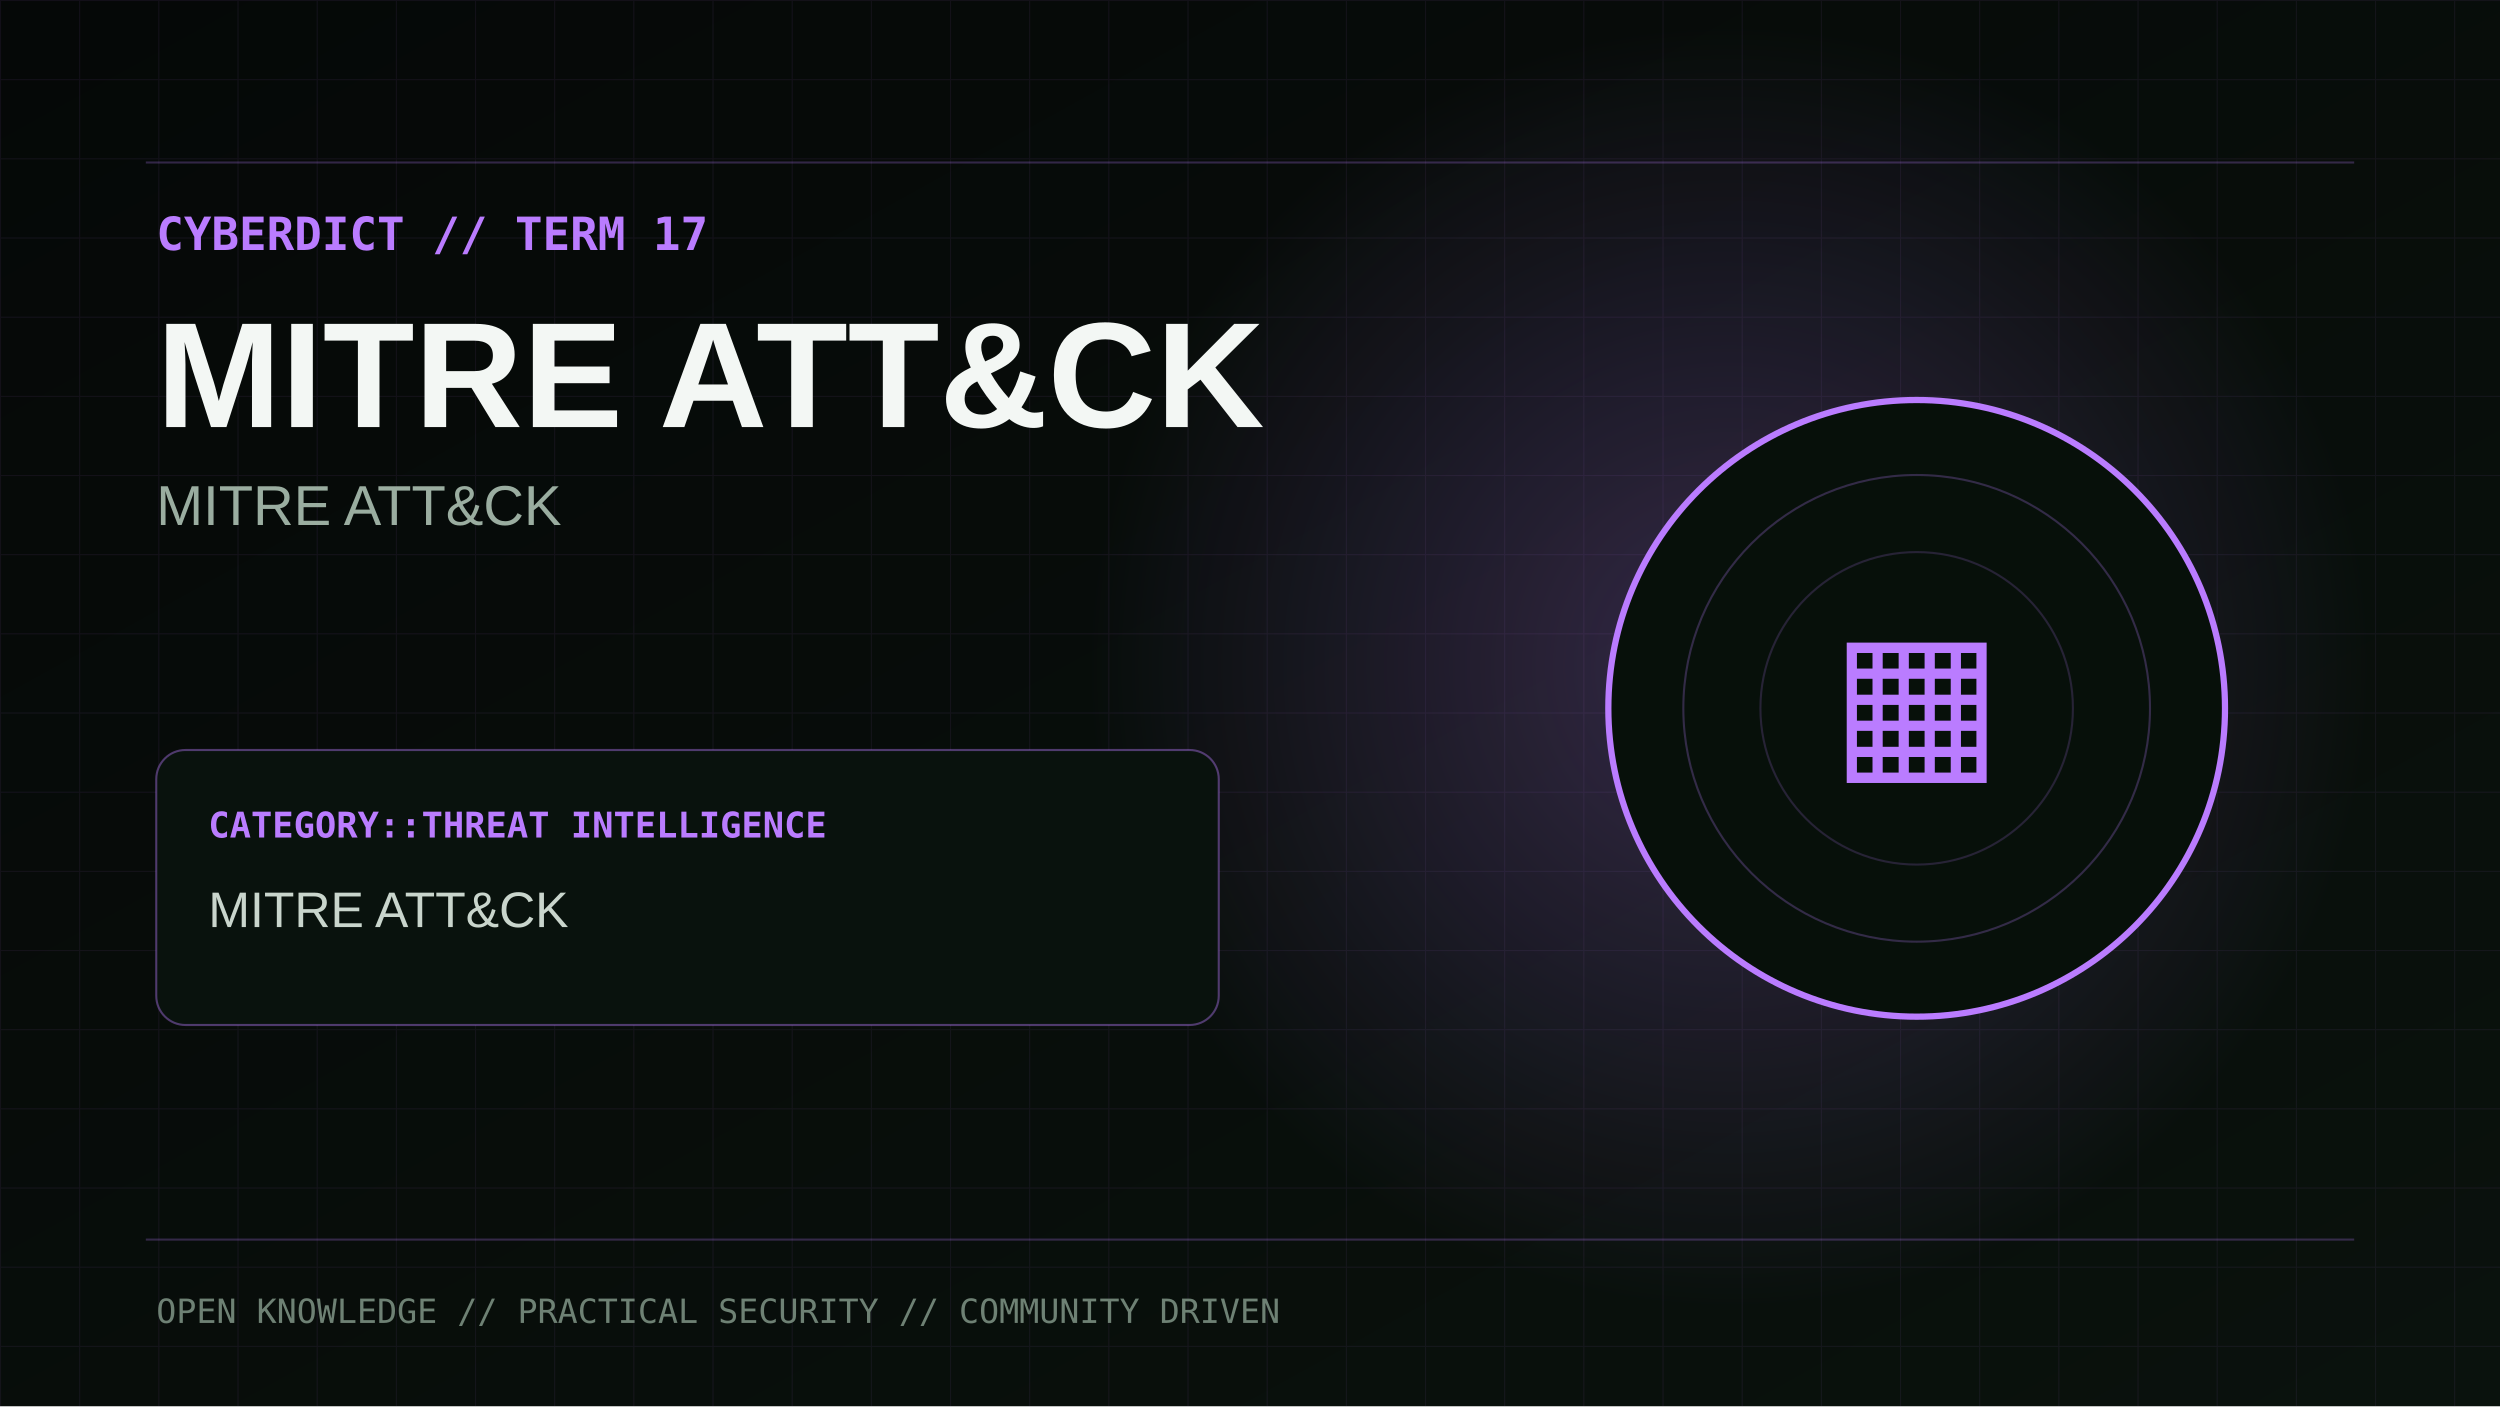
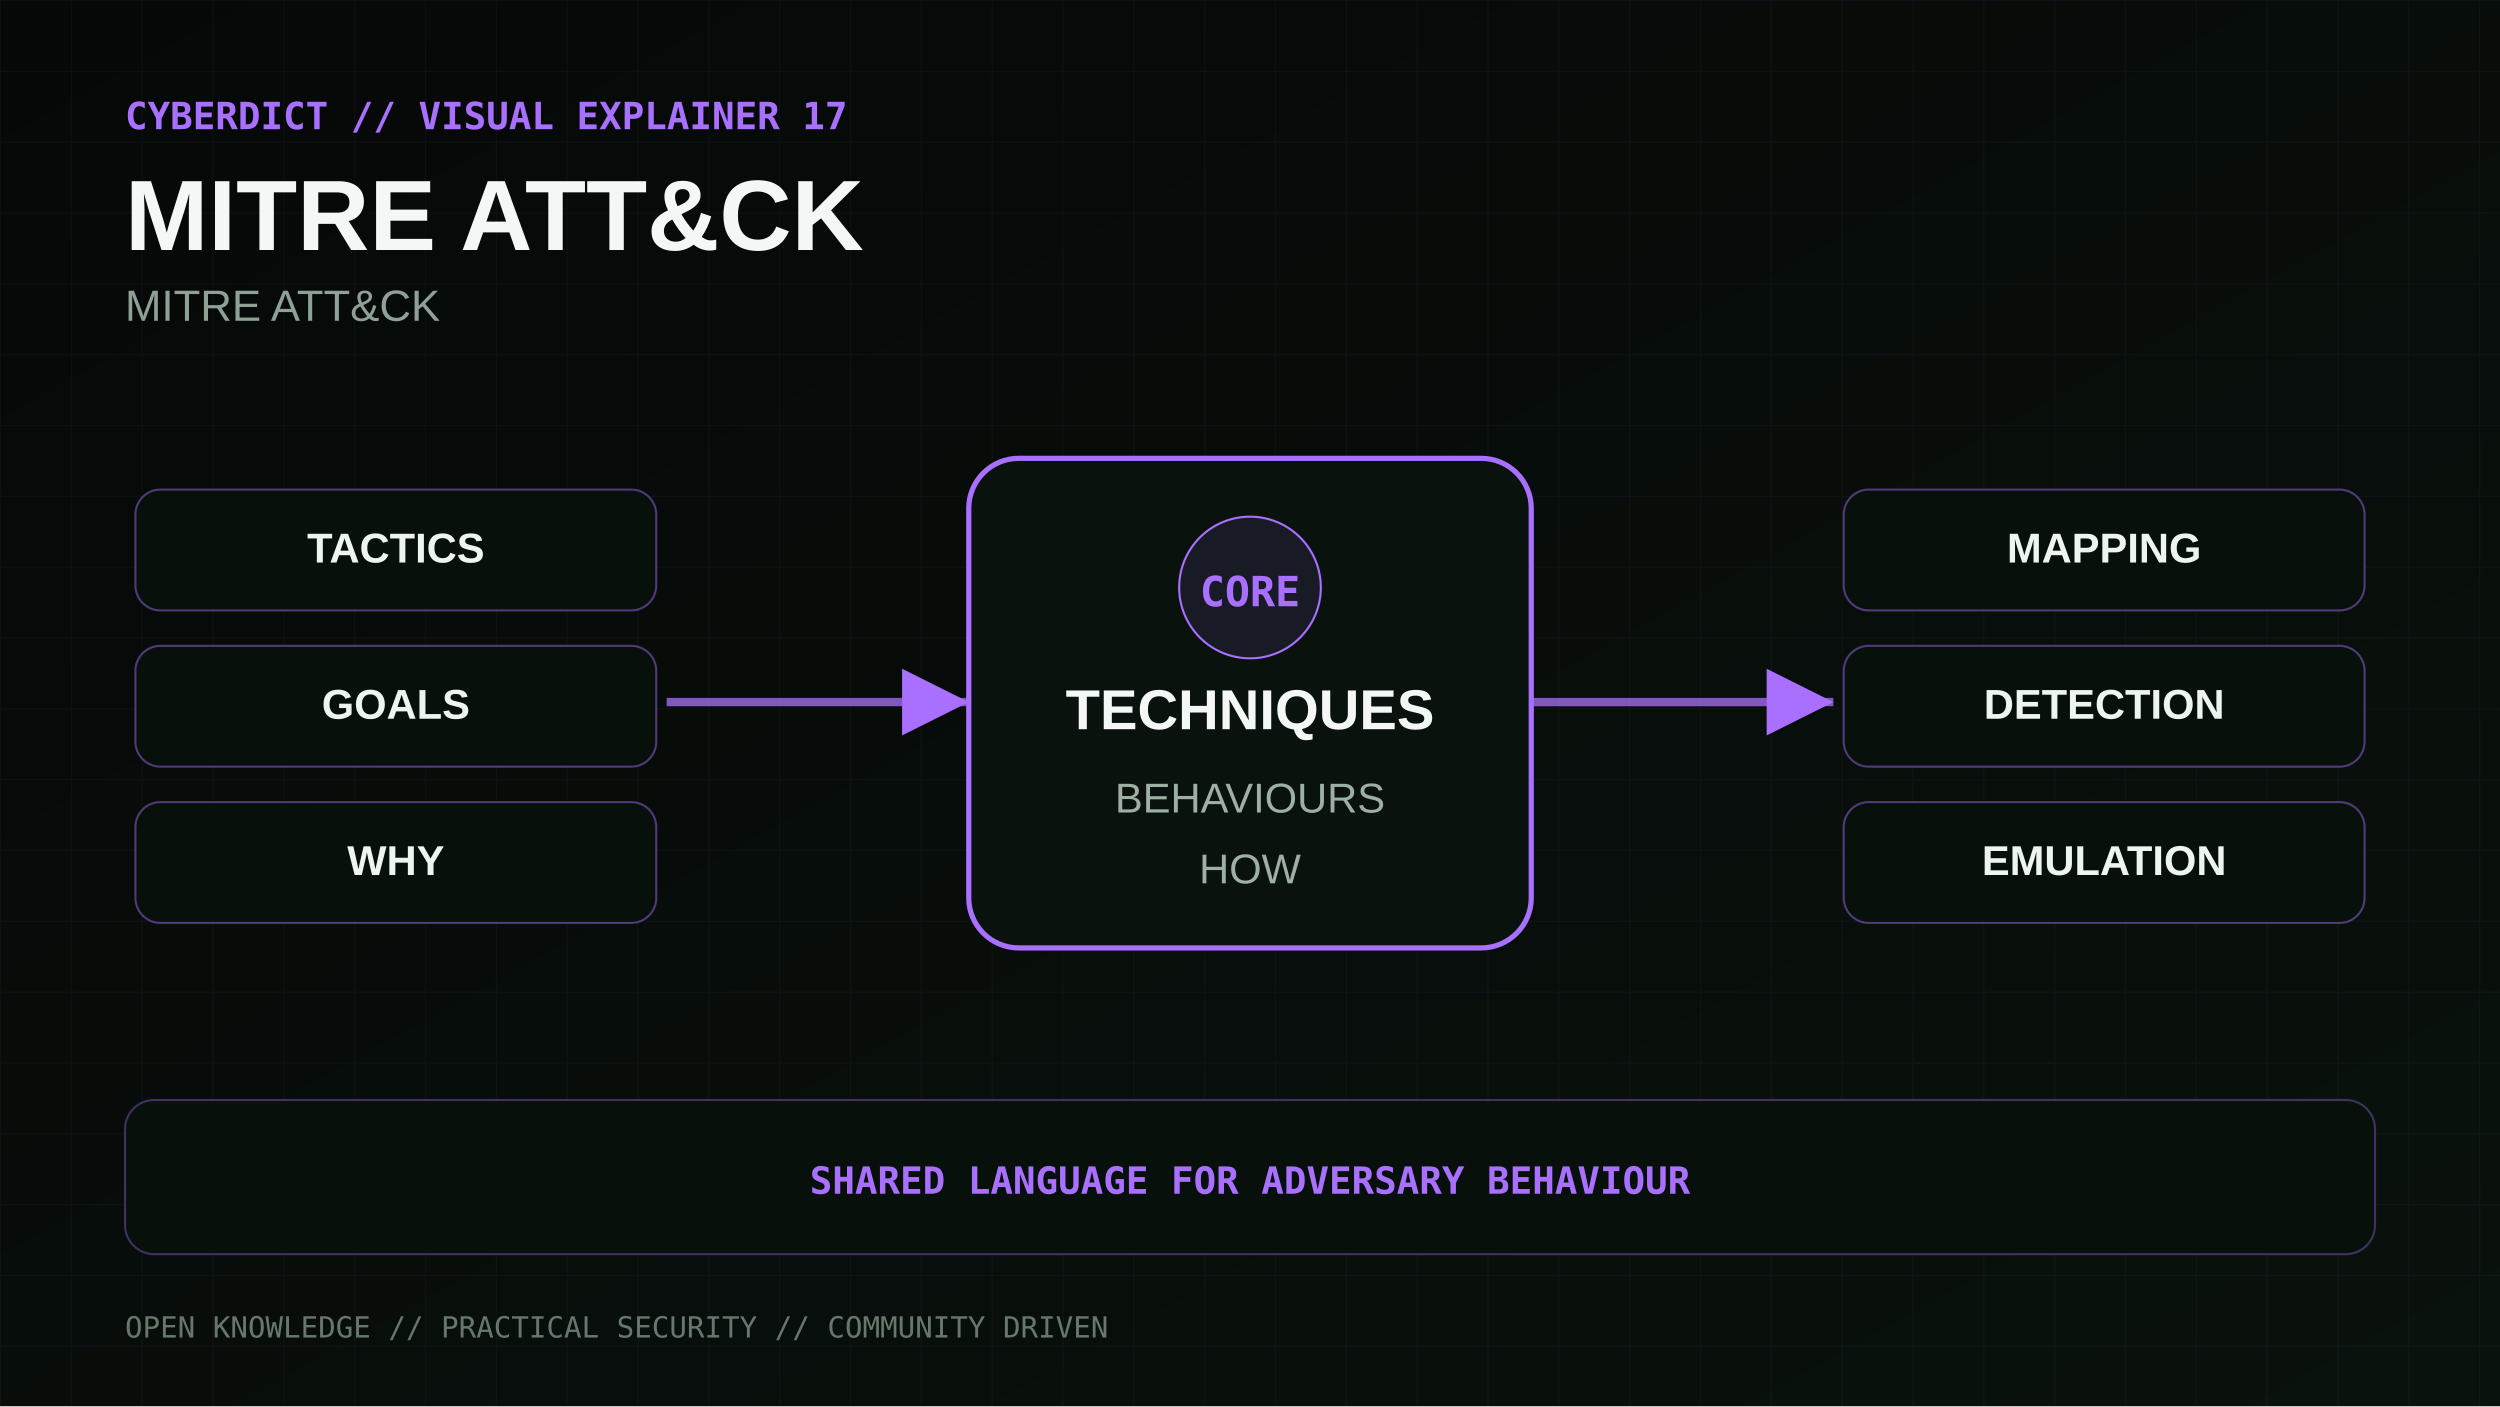
<svg xmlns="http://www.w3.org/2000/svg" width="1200" height="675" viewBox="0 0 1200 675">
  <defs>
    <linearGradient id="bg" x1="0" y1="0" x2="1" y2="1">
-       <stop offset="0" stop-color="#050807" />
+       <stop stop-color="#050807" />
      <stop offset="1" stop-color="#0a120d" />
    </linearGradient>
-     <radialGradient id="glow">
-       <stop offset="0" stop-color="#ba7cff" stop-opacity=".25" />
-       <stop offset="1" stop-color="#ba7cff" stop-opacity="0" />
-     </radialGradient>
-     <pattern id="grid" width="38" height="38" patternUnits="userSpaceOnUse">
-       <path d="M38 0H0V38" fill="none" stroke="#ba7cff" stroke-opacity=".07" />
+     <pattern id="g" width="34" height="34" patternUnits="userSpaceOnUse">
+       <path d="M34 0H0V34" fill="none" stroke="#a970ff" stroke-opacity=".05" />
    </pattern>
-     <filter id="shadow">
-       <feGaussianBlur stdDeviation="12" />
-     </filter>
+     <marker id="a" markerWidth="10" markerHeight="10" refX="8" refY="4" orient="auto">
+       <path d="M0,0 L8,4 L0,8 Z" fill="#a970ff" />
+     </marker>
  </defs>
  <rect width="1200" height="675" fill="url(#bg)" />
-   <rect width="1200" height="675" fill="url(#grid)" />
-   <circle cx="830" cy="320" r="310" fill="url(#glow)" />
-   <path d="M70 78H1130M70 595H1130" stroke="#ba7cff" stroke-opacity=".25" />
-   <text x="75" y="120" fill="#ba7cff" font-family="monospace" font-size="22" font-weight="700">CYBERDICT // TERM 17</text>
-   <text x="75" y="205" fill="#f3f7f4" font-family="Arial,Helvetica,sans-serif" font-size="72" font-weight="800">MITRE ATT&amp;CK</text>
-   <text x="75" y="252" fill="#9aada0" font-family="Arial,Helvetica,sans-serif" font-size="27">MITRE ATT&amp;CK</text>
-   <g transform="translate(750 170)">
-     <circle cx="170" cy="170" r="148" fill="#07100a" stroke="#ba7cff" stroke-width="3" />
-     <circle cx="170" cy="170" r="112" fill="none" stroke="#ba7cff" stroke-opacity=".25" />
-     <circle cx="170" cy="170" r="75" fill="none" stroke="#ba7cff" stroke-opacity=".18" />
-     <text x="170" y="195" text-anchor="middle" fill="#ba7cff" font-family="Arial,Helvetica,sans-serif" font-size="88" font-weight="800">▦</text>
-   </g>
-   <rect x="75" y="360" width="510" height="132" rx="14" fill="#09120d" stroke="#ba7cff" stroke-opacity=".4" />
-   <text x="100" y="402" fill="#ba7cff" font-family="monospace" font-size="17" font-weight="700">CATEGORY::THREAT INTELLIGENCE</text>
-   <text x="100" y="445" fill="#c9d5cc" font-family="Arial,Helvetica,sans-serif" font-size="24">MITRE ATT&amp;CK</text>
-   <text x="75" y="635" fill="#6e8174" font-family="monospace" font-size="16">OPEN KNOWLEDGE  //  PRACTICAL SECURITY  //  COMMUNITY DRIVEN</text>
+   <rect width="1200" height="675" fill="url(#g)" />
+   <text x="60" y="62" fill="#a970ff" font-family="monospace" font-size="18" font-weight="700">CYBERDICT // VISUAL EXPLAINER 17</text>
+   <text x="60" y="120" fill="#f4f7f5" font-family="Arial" font-size="48" font-weight="800">MITRE ATT&amp;CK</text>
+   <text x="60" y="154" fill="#8fa196" font-family="Arial" font-size="21">MITRE ATT&amp;CK</text>
+   <line x1="320" y1="337" x2="465" y2="337" stroke="#a970ff" stroke-width="4" stroke-opacity=".75" marker-end="url(#a)" />
+   <line x1="735" y1="337" x2="880" y2="337" stroke="#a970ff" stroke-width="4" stroke-opacity=".75" marker-end="url(#a)" />
+   <rect x="65" y="235" width="250" height="58" rx="12" fill="#08100b" stroke="#a970ff" stroke-opacity=".45" />
+   <text x="190.0" y="270.0" text-anchor="middle" fill="#eef5f0" font-family="Arial" font-size="20" font-weight="700">TACTICS</text>
+   <rect x="65" y="310" width="250" height="58" rx="12" fill="#08100b" stroke="#a970ff" stroke-opacity=".45" />
+   <text x="190.0" y="345.0" text-anchor="middle" fill="#eef5f0" font-family="Arial" font-size="20" font-weight="700">GOALS</text>
+   <rect x="65" y="385" width="250" height="58" rx="12" fill="#08100b" stroke="#a970ff" stroke-opacity=".45" />
+   <text x="190.0" y="420.0" text-anchor="middle" fill="#eef5f0" font-family="Arial" font-size="20" font-weight="700">WHY</text>
+   <rect x="465" y="220" width="270" height="235" rx="24" fill="#09120d" stroke="#a970ff" stroke-width="2.5" />
+   <circle cx="600" cy="282" r="34" fill="#a970ff" fill-opacity=".10" stroke="#a970ff" />
+   <text x="600" y="291" text-anchor="middle" fill="#a970ff" font-family="monospace" font-size="20" font-weight="800">CORE</text>
+   <text x="600" y="350" text-anchor="middle" fill="#f4f7f5" font-family="Arial" font-size="27" font-weight="800">TECHNIQUES</text>
+   <text x="600" y="390" text-anchor="middle" fill="#9eafa3" font-family="Arial" font-size="20">BEHAVIOURS</text>
+   <text x="600" y="424" text-anchor="middle" fill="#9eafa3" font-family="Arial" font-size="20">HOW</text>
+   <rect x="885" y="235" width="250" height="58" rx="12" fill="#08100b" stroke="#a970ff" stroke-opacity=".45" />
+   <text x="1010.0" y="270.0" text-anchor="middle" fill="#eef5f0" font-family="Arial" font-size="20" font-weight="700">MAPPING</text>
+   <rect x="885" y="310" width="250" height="58" rx="12" fill="#08100b" stroke="#a970ff" stroke-opacity=".45" />
+   <text x="1010.0" y="345.0" text-anchor="middle" fill="#eef5f0" font-family="Arial" font-size="20" font-weight="700">DETECTION</text>
+   <rect x="885" y="385" width="250" height="58" rx="12" fill="#08100b" stroke="#a970ff" stroke-opacity=".45" />
+   <text x="1010.0" y="420.0" text-anchor="middle" fill="#eef5f0" font-family="Arial" font-size="20" font-weight="700">EMULATION</text>
+   <rect x="60" y="528" width="1080" height="74" rx="14" fill="#07100a" stroke="#a970ff" stroke-opacity=".35" />
+   <text x="600" y="573" text-anchor="middle" fill="#a970ff" font-family="monospace" font-size="18" font-weight="700">SHARED LANGUAGE FOR ADVERSARY BEHAVIOUR</text>
+   <text x="60" y="642" fill="#66786c" font-family="monospace" font-size="14">OPEN KNOWLEDGE // PRACTICAL SECURITY // COMMUNITY DRIVEN</text>
</svg>
